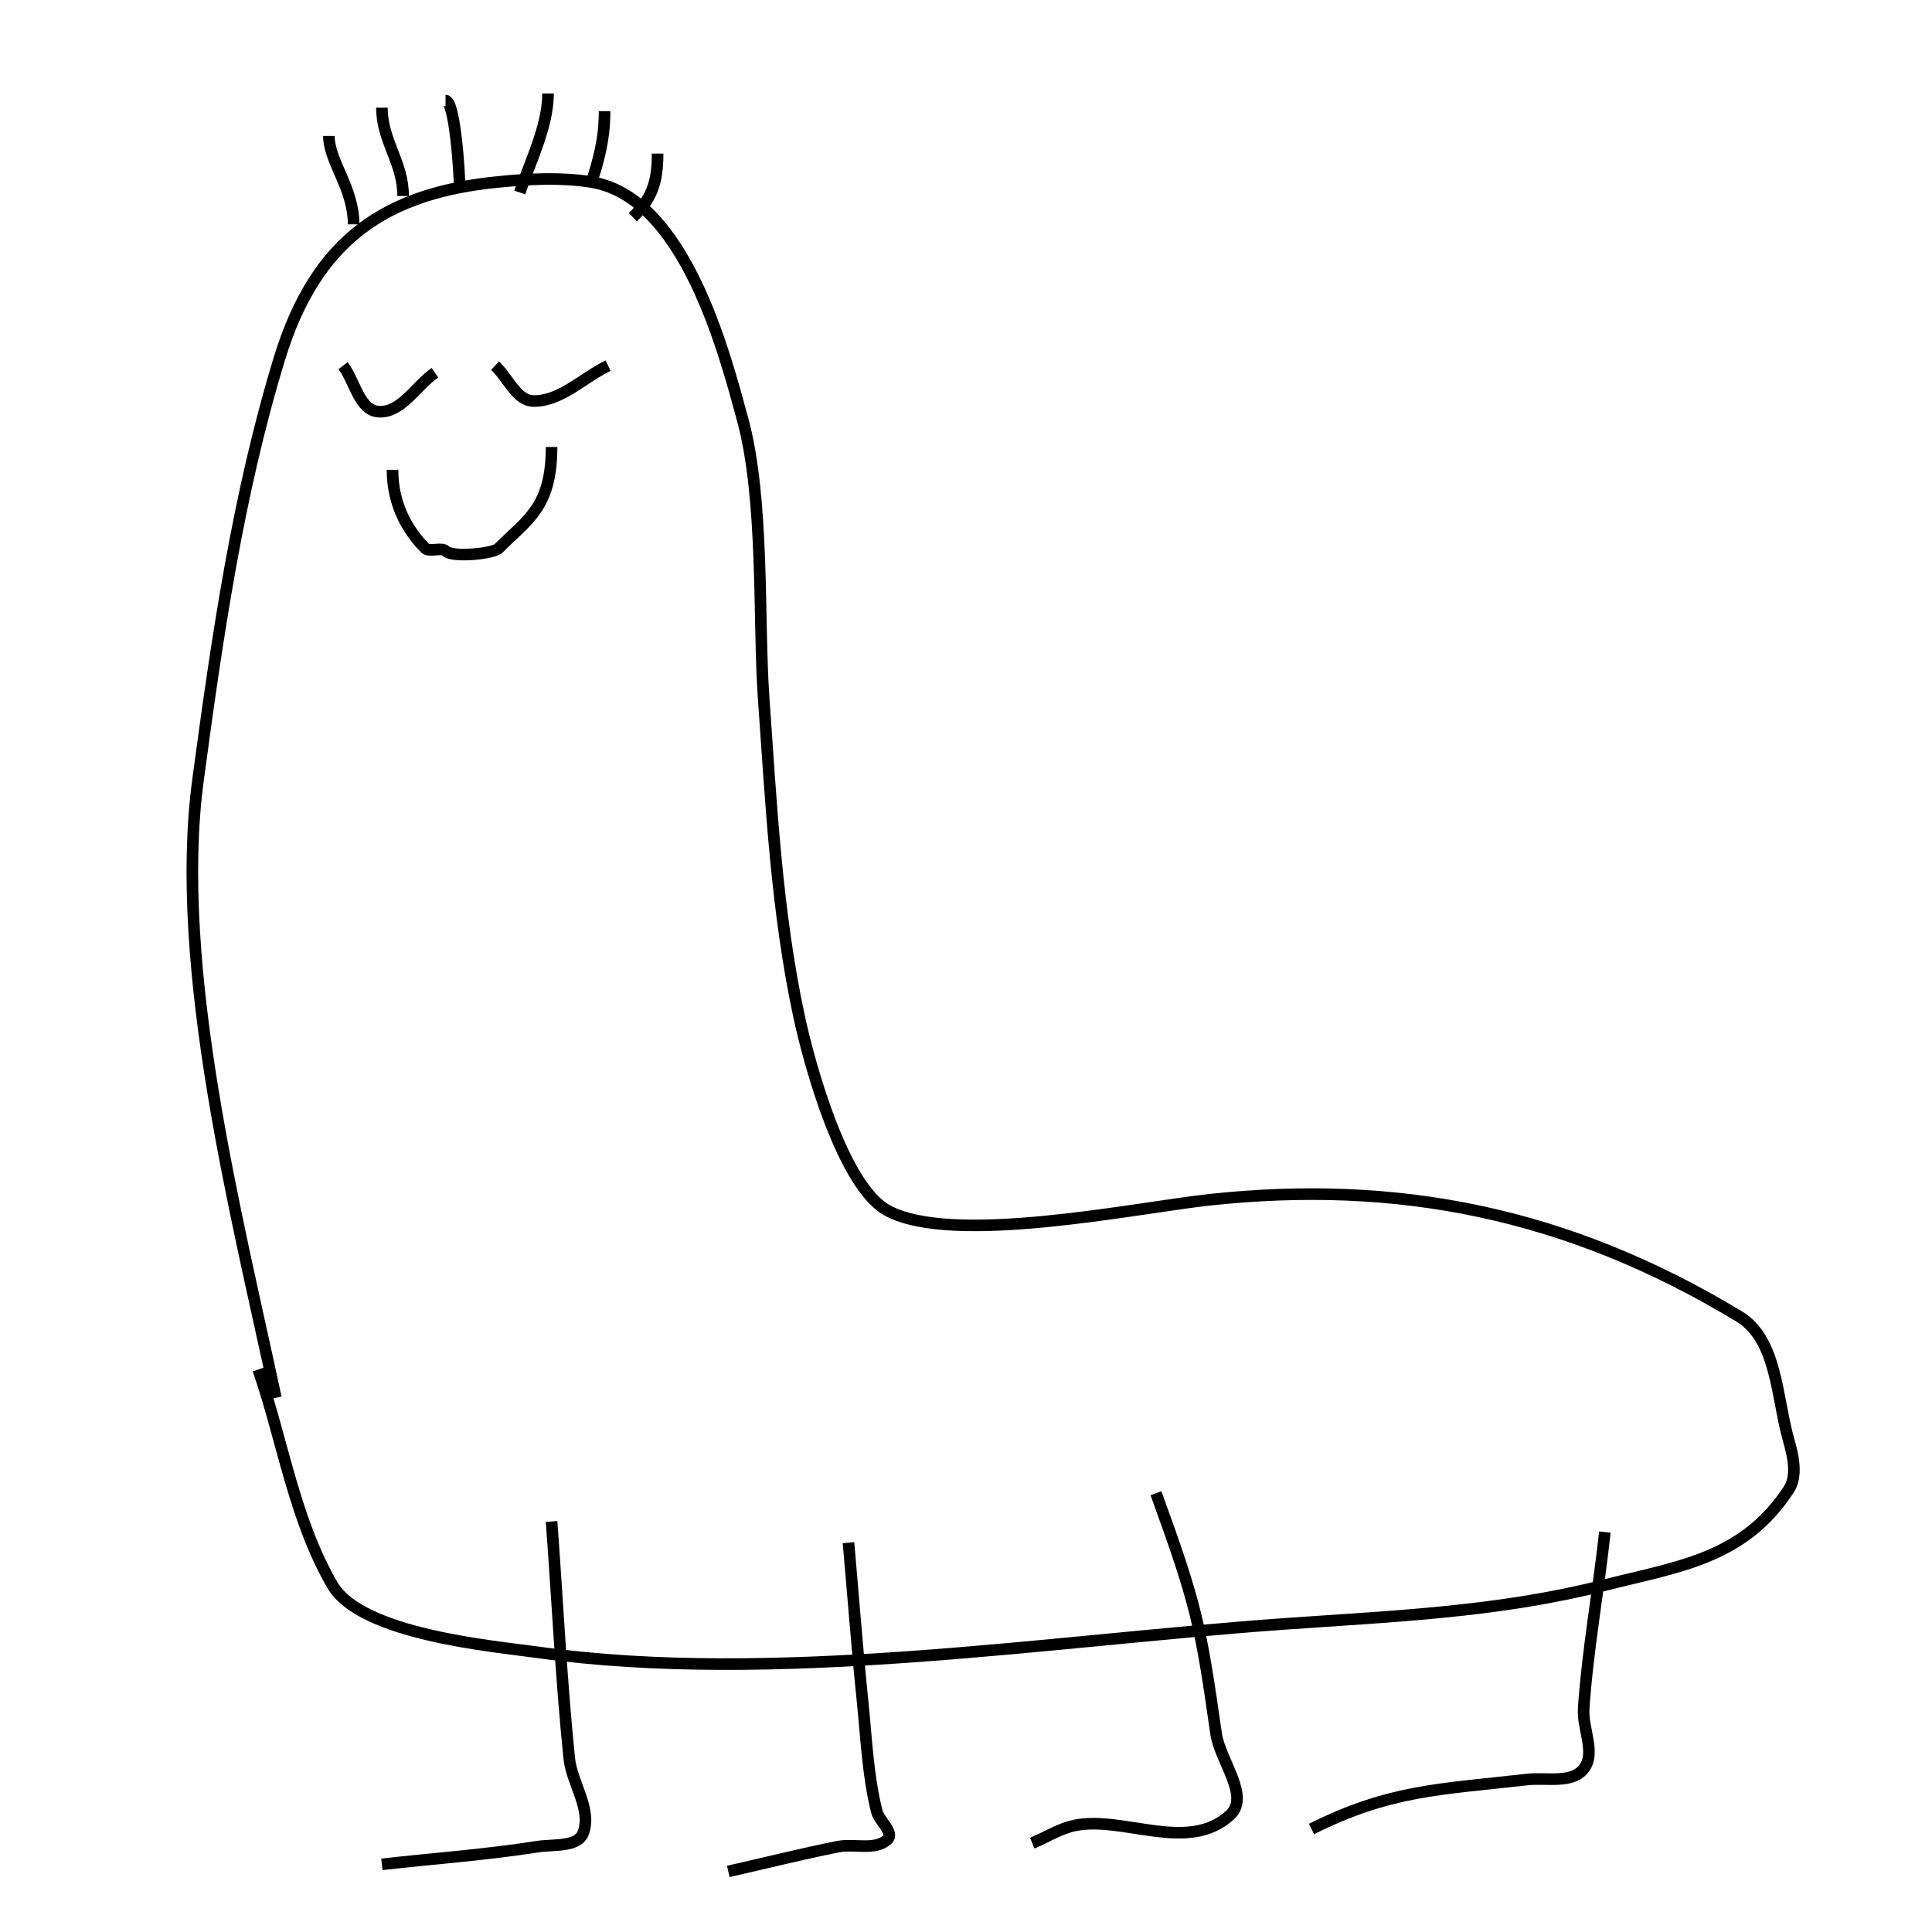
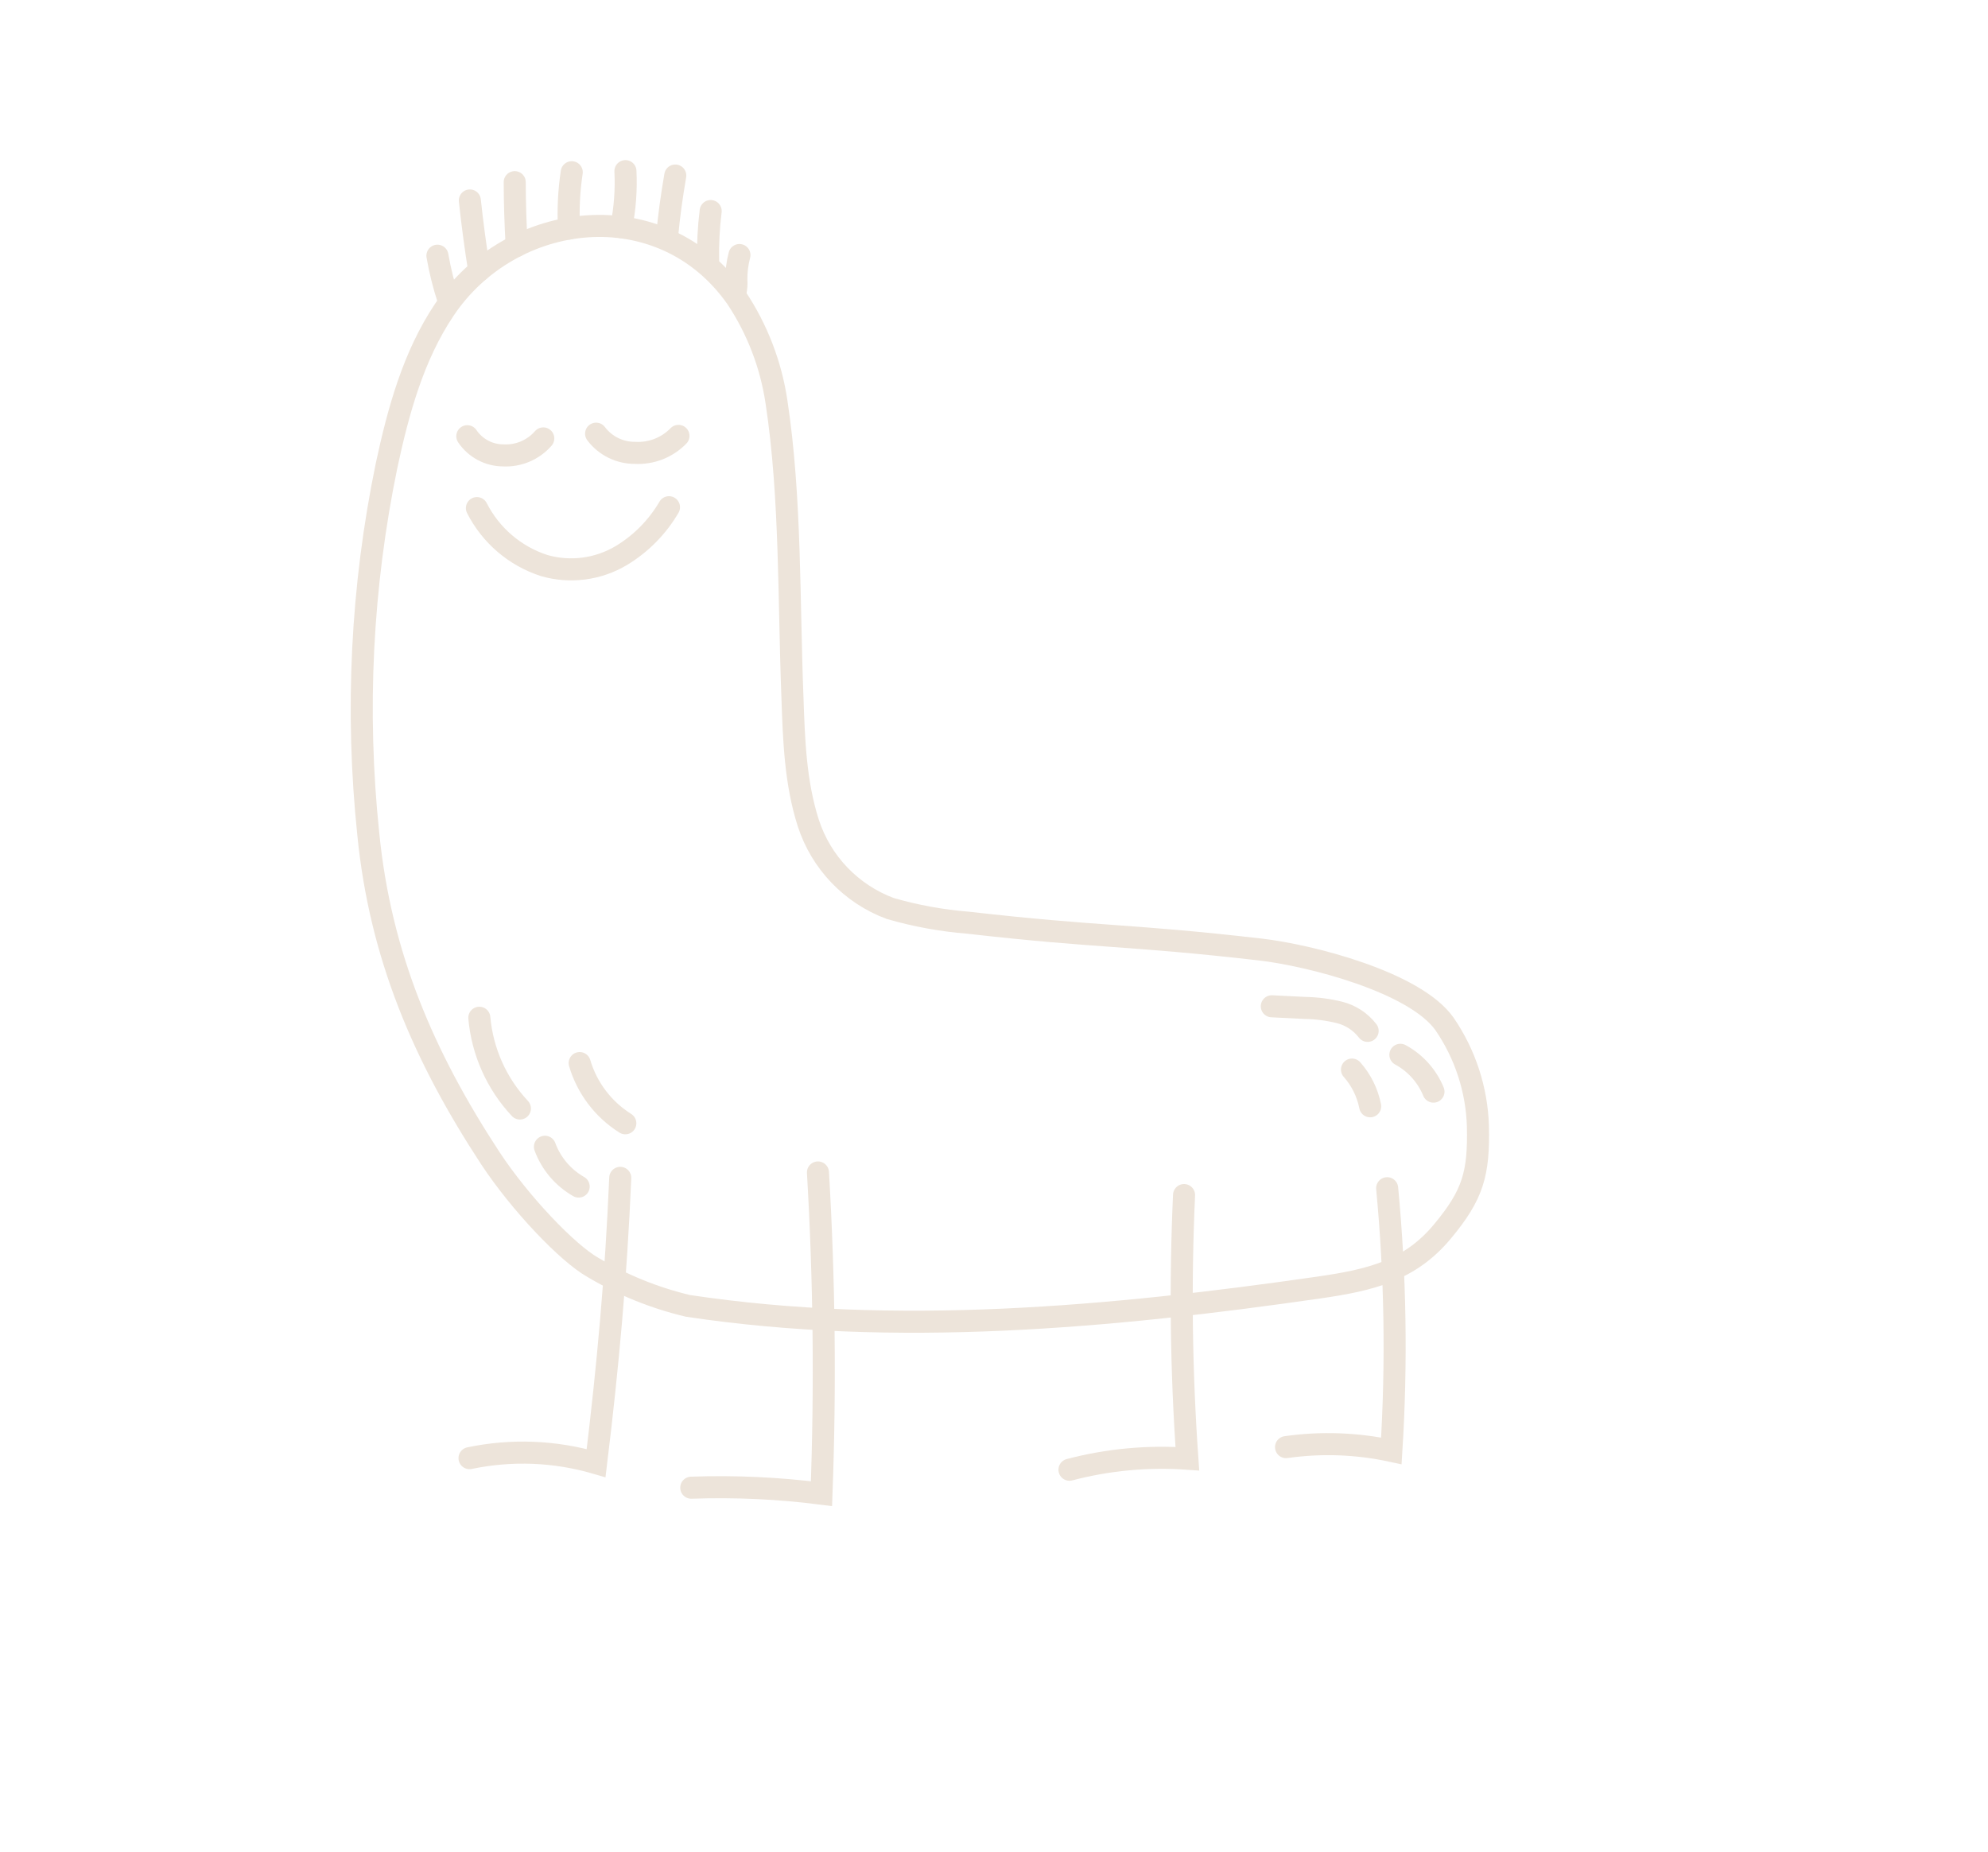
- <svg xmlns="http://www.w3.org/2000/svg" viewBox="0 0 500 500" width="500" height="500">
-   <path style="stroke: rgb(0, 0, 0); fill: none; vector-effect: non-scaling-stroke; stroke-width: 3px;" d="M 71.394 361.744 C 61.494 315.287 44.674 250.546 51.271 201.661 C 56.214 165.037 61.505 128.15 72.309 92.807 C 81.888 61.479 100.257 49.89 129.024 47.07 C 136.914 46.297 144.97 45.866 152.808 47.07 C 177.227 50.828 187.552 91.622 192.141 108.359 C 197.87 129.253 196.203 160.401 197.631 180.623 C 199.576 208.179 200.983 235.907 206.777 262.952 C 209.641 276.315 218.282 307.046 229.648 313.262 C 246.538 322.499 293.918 312.58 312.889 310.518 C 361.476 305.24 405.609 313.776 450.101 340.704 C 459.934 346.655 459.749 361.669 462.908 372.721 C 464.08 376.825 465.249 381.959 462.908 385.528 C 451.129 403.475 434.402 405.383 415.34 410.225 C 387.583 417.275 360.463 418.262 332.099 420.287 C 271.176 424.638 200.165 436.127 139.087 427.605 C 127.702 426.016 93.485 423.053 86.031 410.225 C 76.148 393.218 73.226 373.026 66.821 354.425" />
-   <path style="stroke: rgb(0, 0, 0); paint-order: fill; fill: none; vector-effect: non-scaling-stroke; stroke-width: 3px;" d="M 142.745 393.759 C 144.269 414.189 145.235 434.667 147.319 455.049 C 147.982 461.532 153.185 468.125 150.978 474.258 C 149.572 478.16 143.182 477.27 139.087 477.917 C 125.748 480.023 112.254 480.966 98.838 482.491" />
-   <path style="stroke: rgb(0, 0, 0); paint-order: fill; fill: none; vector-effect: non-scaling-stroke; stroke-width: 3px;" d="M 219.585 399.249 C 220.803 412.971 221.834 426.709 223.243 440.412 C 224.22 449.893 224.59 459.523 226.903 468.77 C 227.534 471.298 231.574 474.335 229.648 476.087 C 226.457 478.987 221.068 477.072 216.84 477.917 C 207.337 479.818 197.934 482.186 188.483 484.321" />
-   <path style="stroke: rgb(0, 0, 0); paint-order: fill; fill: none; vector-effect: non-scaling-stroke; stroke-width: 3px;" d="M 299.167 386.442 C 309.634 415.226 310.668 420.299 314.719 448.646 C 315.726 455.691 323.593 464.841 318.378 469.684 C 307.52 479.765 290.669 469.815 278.128 472.428 C 274.247 473.237 270.811 475.477 267.151 477.002" />
-   <path style="stroke: rgb(0, 0, 0); paint-order: fill; fill: none; vector-effect: non-scaling-stroke; stroke-width: 3px;" d="M 415.34 396.503 C 413.691 411.771 410.874 426.92 409.852 442.241 C 409.508 447.413 413.09 453.745 409.852 457.792 C 406.752 461.668 400.147 459.977 395.216 460.537 C 372.414 463.129 359.666 463.218 339.415 473.342" />
-   <path style="stroke: rgb(0, 0, 0); fill: none; vector-effect: non-scaling-stroke; stroke-width: 3px;" d="M 101.581 121.582 C 101.581 130.778 105.659 137.487 110.075 141.921 C 111.056 142.906 114.324 141.595 115.304 142.579 C 117.102 144.385 127.662 143.289 129.024 141.921 C 136.448 134.465 142.745 131.392 142.745 115.676" />
-   <path style="stroke: rgb(0, 0, 0); fill: none; vector-effect: non-scaling-stroke; stroke-width: 3px;" d="M 88.775 94.638 C 91.824 98.602 92.937 106.147 97.923 106.53 C 103.825 106.984 107.68 99.821 112.559 96.467" />
-   <path style="stroke: rgb(0, 0, 0); fill: none; vector-effect: non-scaling-stroke; stroke-width: 3px;" d="M 128.11 94.638 C 131.464 97.687 133.638 103.785 138.172 103.785 C 145.265 103.785 150.978 97.687 157.381 94.638" />
-   <path style="stroke: rgb(0, 0, 0); fill: none; vector-effect: non-scaling-stroke; stroke-width: 3px;" d="M 91.519 58.047 C 91.519 48.628 85.117 41.812 85.117 35.179" />
-   <path style="stroke: rgb(0, 0, 0); fill: none; vector-effect: non-scaling-stroke; stroke-width: 3px;" d="M 104.326 50.73 C 104.326 41.955 98.838 36.537 98.838 27.86" />
-   <path style="stroke: rgb(0, 0, 0); fill: none; vector-effect: non-scaling-stroke; stroke-width: 3px;" d="M 118.961 48.9 C 118.961 44.921 117.744 26.031 115.303 26.031" />
-   <path style="stroke: rgb(0, 0, 0); fill: none; vector-effect: non-scaling-stroke; stroke-width: 3px;" d="M 134.513 49.814 C 137.105 42.038 141.831 32.769 141.831 24.201" />
-   <path style="stroke: rgb(0, 0, 0); fill: none; vector-effect: non-scaling-stroke; stroke-width: 3px;" d="M 152.808 47.985 C 155.027 41.326 156.466 35.818 156.466 28.776" />
-   <path style="stroke: rgb(0, 0, 0); fill: none; vector-effect: non-scaling-stroke; stroke-width: 3px;" d="M 163.785 56.218 C 168.38 51.622 170.188 47.791 170.188 39.752" />
+ <svg xmlns="http://www.w3.org/2000/svg" viewBox="0 0 180.29 167.89">
+   <path d="M40.29,28.1c-2.81,4.19-4.17,9.18-5.23,14.11A109,109,0,0,0,33.4,75.64c1.09,11,5,20.14,11.07,29.4,2.72,4.12,7,8.6,9.3,9.9a30.75,30.75,0,0,0,8.62,3.49c18.84,2.83,38.31,1.06,57.26-1.67,4.61-.67,8.22-1.51,11.19-5.11,2.75-3.31,3.29-5.22,3.19-9.53A17.31,17.31,0,0,0,131,92.86c-2.67-3.78-12.12-6.22-16.72-6.75-12-1.38-14.45-1.06-26.49-2.43a35.57,35.57,0,0,1-7.06-1.29,12.33,12.33,0,0,1-7.43-7.76C72.14,71,72,67.19,71.87,63.35c-.35-8.75-.13-18.23-1.45-26.89A23.18,23.18,0,0,0,66.78,27C60,17.37,46.37,19,40.29,28.1Z" fill="none" stroke="#ede4da" stroke-linecap="round" stroke-miterlimit="10" stroke-width="2" />
+   <path d="M43.25,46.08a10.46,10.46,0,0,0,6.1,5.21,8.87,8.87,0,0,0,7-.91A12.46,12.46,0,0,0,60.67,46" fill="none" stroke="#ede4da" stroke-linecap="round" stroke-miterlimit="10" stroke-width="2" />
+   <path d="M42.38,39.56a3.94,3.94,0,0,0,3.26,1.74,4.51,4.51,0,0,0,3.63-1.54" fill="none" stroke="#ede4da" stroke-linecap="round" stroke-miterlimit="10" stroke-width="2" />
+   <path d="M52.48,107.61A6.89,6.89,0,0,1,49.42,104" fill="none" stroke="#ede4da" stroke-linecap="round" stroke-miterlimit="10" stroke-width="2" />
+   <path d="M47.15,100.53a13.83,13.83,0,0,1-3.68-8.23" fill="none" stroke="#ede4da" stroke-linecap="round" stroke-miterlimit="10" stroke-width="2" />
+   <path d="M56.71,101.87a9.69,9.69,0,0,1-4.14-5.46" fill="none" stroke="#ede4da" stroke-linecap="round" stroke-miterlimit="10" stroke-width="2" />
+   <path d="M115.34,91.26l3,.15a14.1,14.1,0,0,1,3.11.4,4.64,4.64,0,0,1,2.58,1.68" fill="none" stroke="#ede4da" stroke-linecap="round" stroke-miterlimit="10" stroke-width="2" />
+   <path d="M127,95.66A6.68,6.68,0,0,1,130,99" fill="none" stroke="#ede4da" stroke-linecap="round" stroke-miterlimit="10" stroke-width="2" />
+   <path d="M122.61,97a7.08,7.08,0,0,1,1.65,3.33" fill="none" stroke="#ede4da" stroke-linecap="round" stroke-miterlimit="10" stroke-width="2" />
+   <path d="M125.8,107.76a151.56,151.56,0,0,1,.38,23.82,27.13,27.13,0,0,0-9.55-.34" fill="none" stroke="#ede4da" stroke-linecap="round" stroke-miterlimit="10" stroke-width="2" />
+   <path d="M107.38,108.38a207.3,207.3,0,0,0,.3,23.91,32.89,32.89,0,0,0-10.69,1" fill="none" stroke="#ede4da" stroke-linecap="round" stroke-miterlimit="10" stroke-width="2" />
+   <path d="M74.18,106.33c.57,9.69.68,19.42.32,29.13a72.84,72.84,0,0,0-11.81-.54" fill="none" stroke="#ede4da" stroke-linecap="round" stroke-miterlimit="10" stroke-width="2" />
+   <path d="M56.25,106.82c-.38,8.94-1.11,17-2.19,25.87a23.62,23.62,0,0,0-11.48-.45" fill="none" stroke="#ede4da" stroke-linecap="round" stroke-miterlimit="10" stroke-width="2" />
+   <path d="M40.67,27.19a27.82,27.82,0,0,1-1-4" fill="none" stroke="#ede4da" stroke-linecap="round" stroke-miterlimit="10" stroke-width="2" />
+   <path d="M43.46,24.54c-.3-1.82-.66-4.52-.85-6.36" fill="none" stroke="#ede4da" stroke-linecap="round" stroke-miterlimit="10" stroke-width="2" />
+   <path d="M46.86,22.3c-.11-1.8-.18-4-.18-5.78" fill="none" stroke="#ede4da" stroke-linecap="round" stroke-miterlimit="10" stroke-width="2" />
+   <path d="M51.6,20.73a25.68,25.68,0,0,1,.25-5.11" fill="none" stroke="#ede4da" stroke-linecap="round" stroke-miterlimit="10" stroke-width="2" />
+   <path d="M56.34,20.6a20.62,20.62,0,0,0,.38-5.08" fill="none" stroke="#ede4da" stroke-linecap="round" stroke-miterlimit="10" stroke-width="2" />
+   <path d="M60.49,21.5c.19-2,.41-3.59.75-5.58" fill="none" stroke="#ede4da" stroke-linecap="round" stroke-miterlimit="10" stroke-width="2" />
+   <path d="M64.22,23.67a31.18,31.18,0,0,1,.23-4.53" fill="none" stroke="#ede4da" stroke-linecap="round" stroke-miterlimit="10" stroke-width="2" />
+   <path d="M66.7,26.5a3.6,3.6,0,0,0,.08-1.09,8.33,8.33,0,0,1,.28-2.28" fill="none" stroke="#ede4da" stroke-linecap="round" stroke-miterlimit="10" stroke-width="2" />
+   <path d="M54.06,39.33a4.38,4.38,0,0,0,3.53,1.74,5.1,5.1,0,0,0,3.94-1.54" fill="none" stroke="#ede4da" stroke-linecap="round" stroke-miterlimit="10" stroke-width="2" />
</svg>
